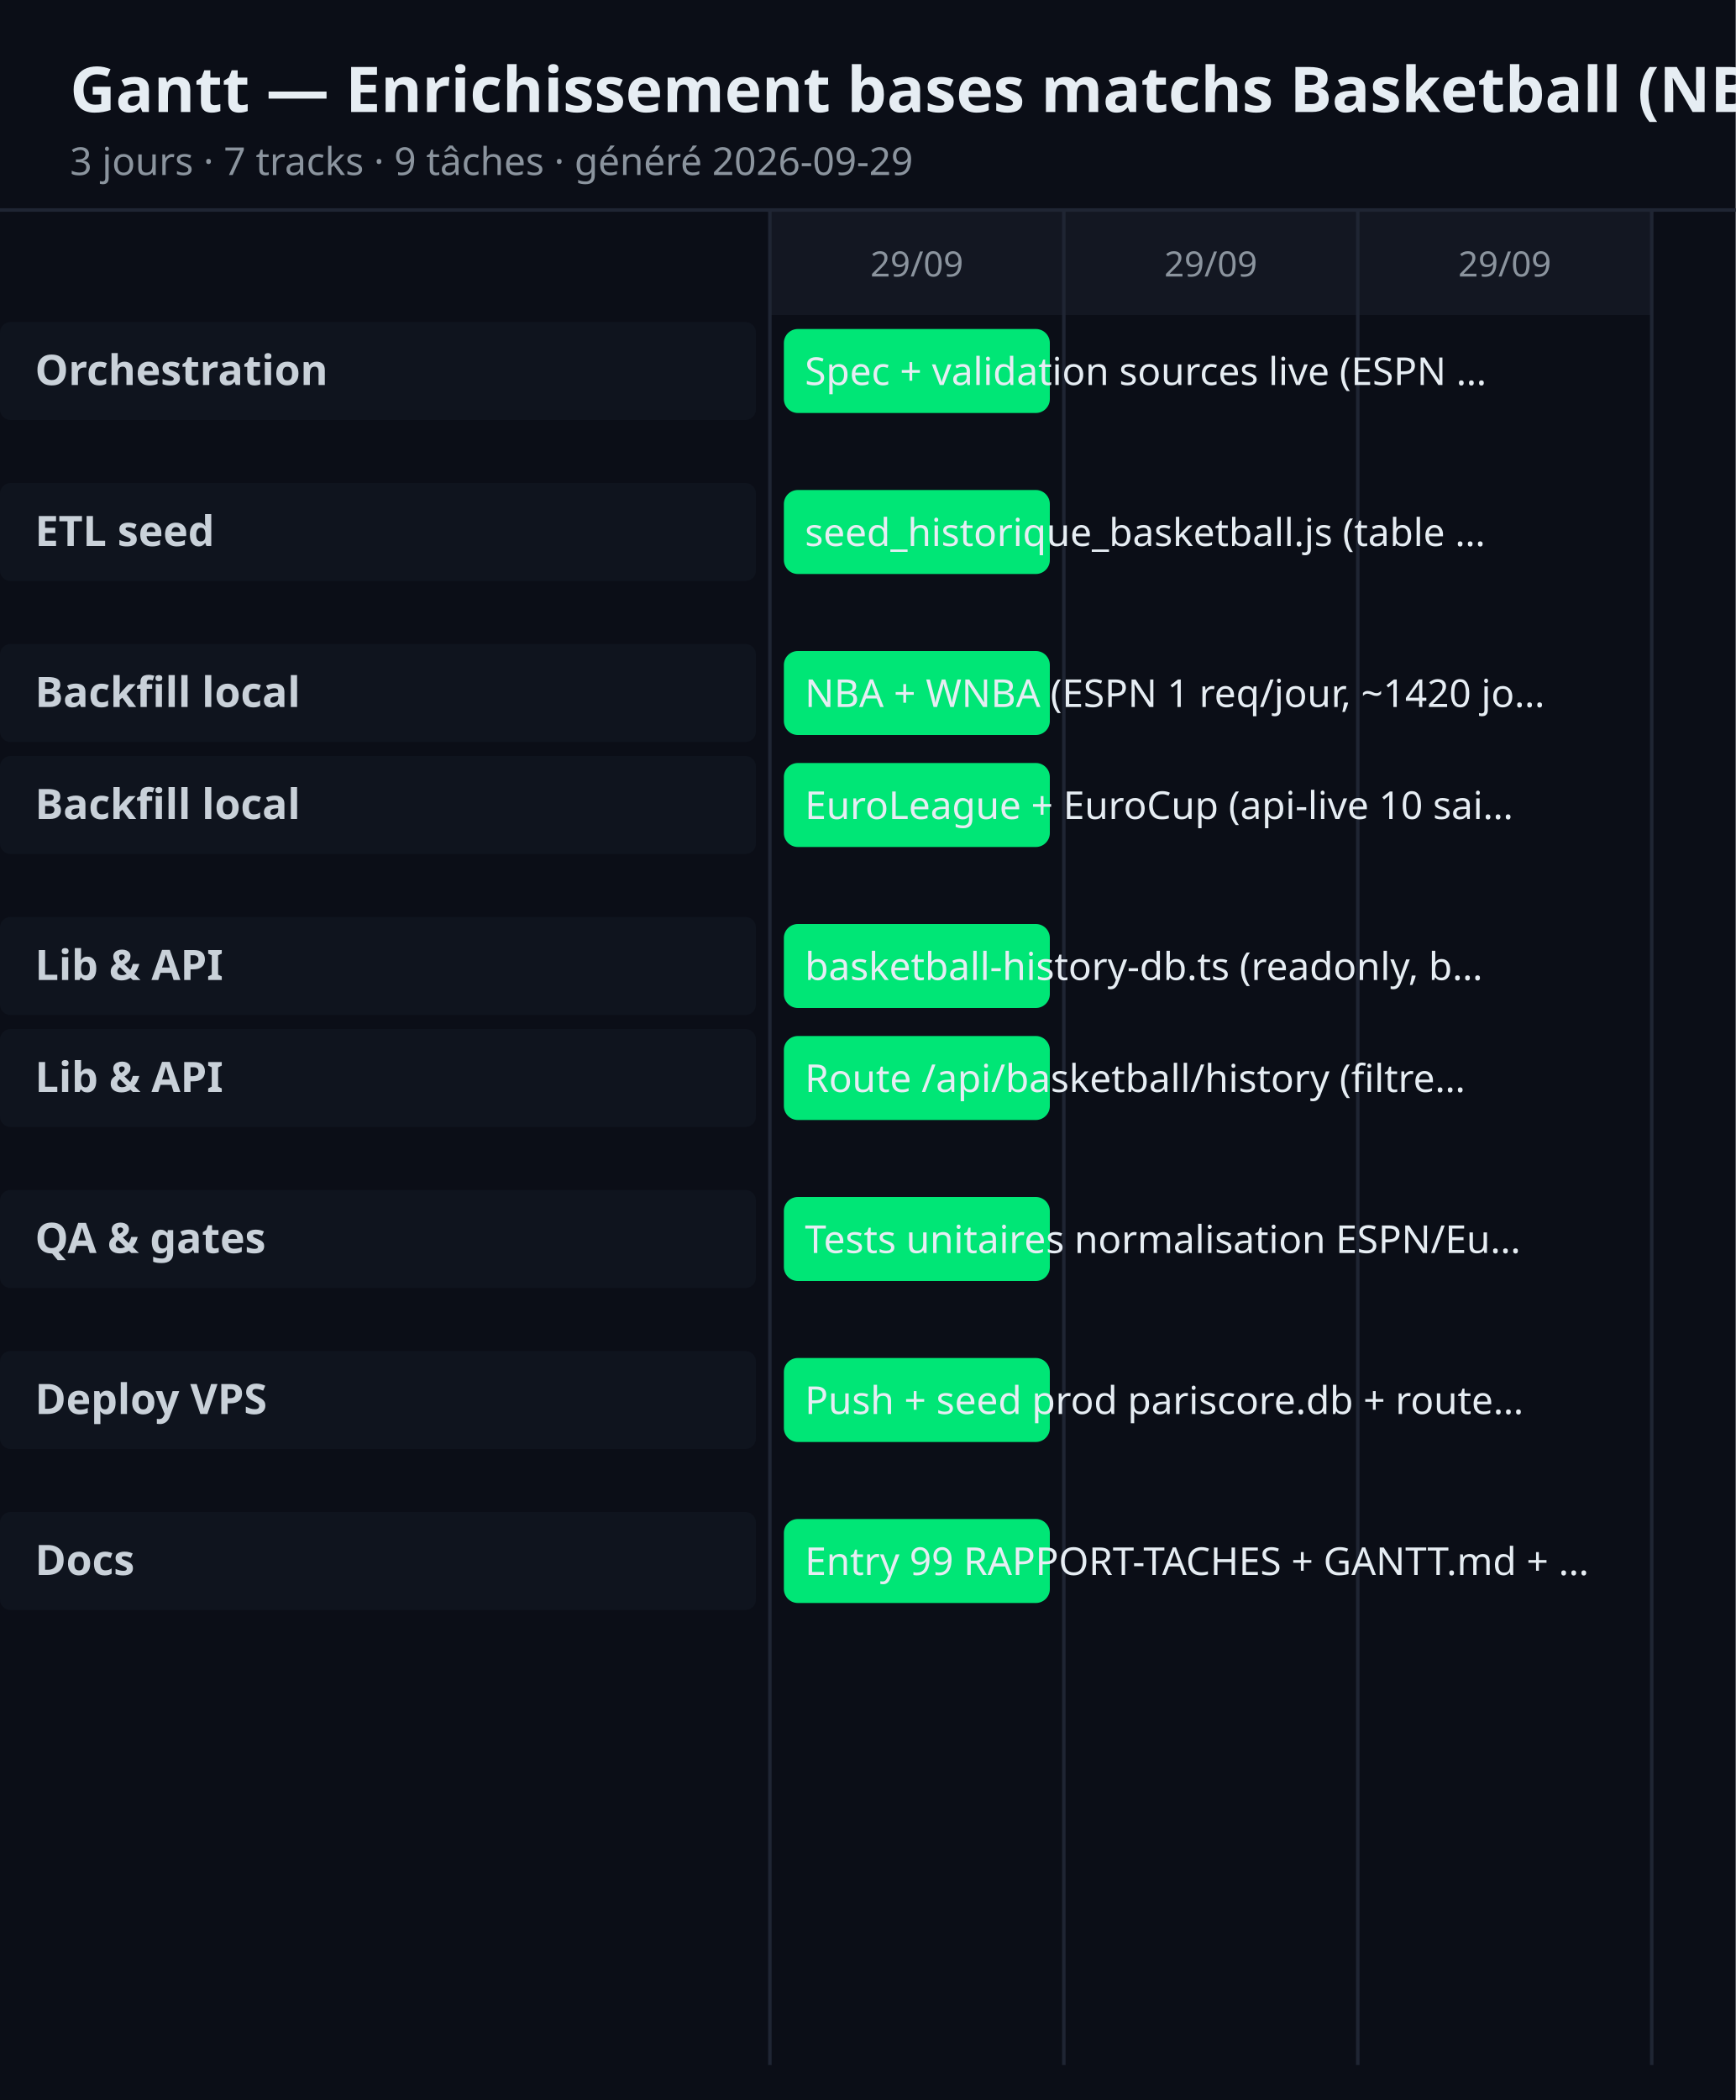
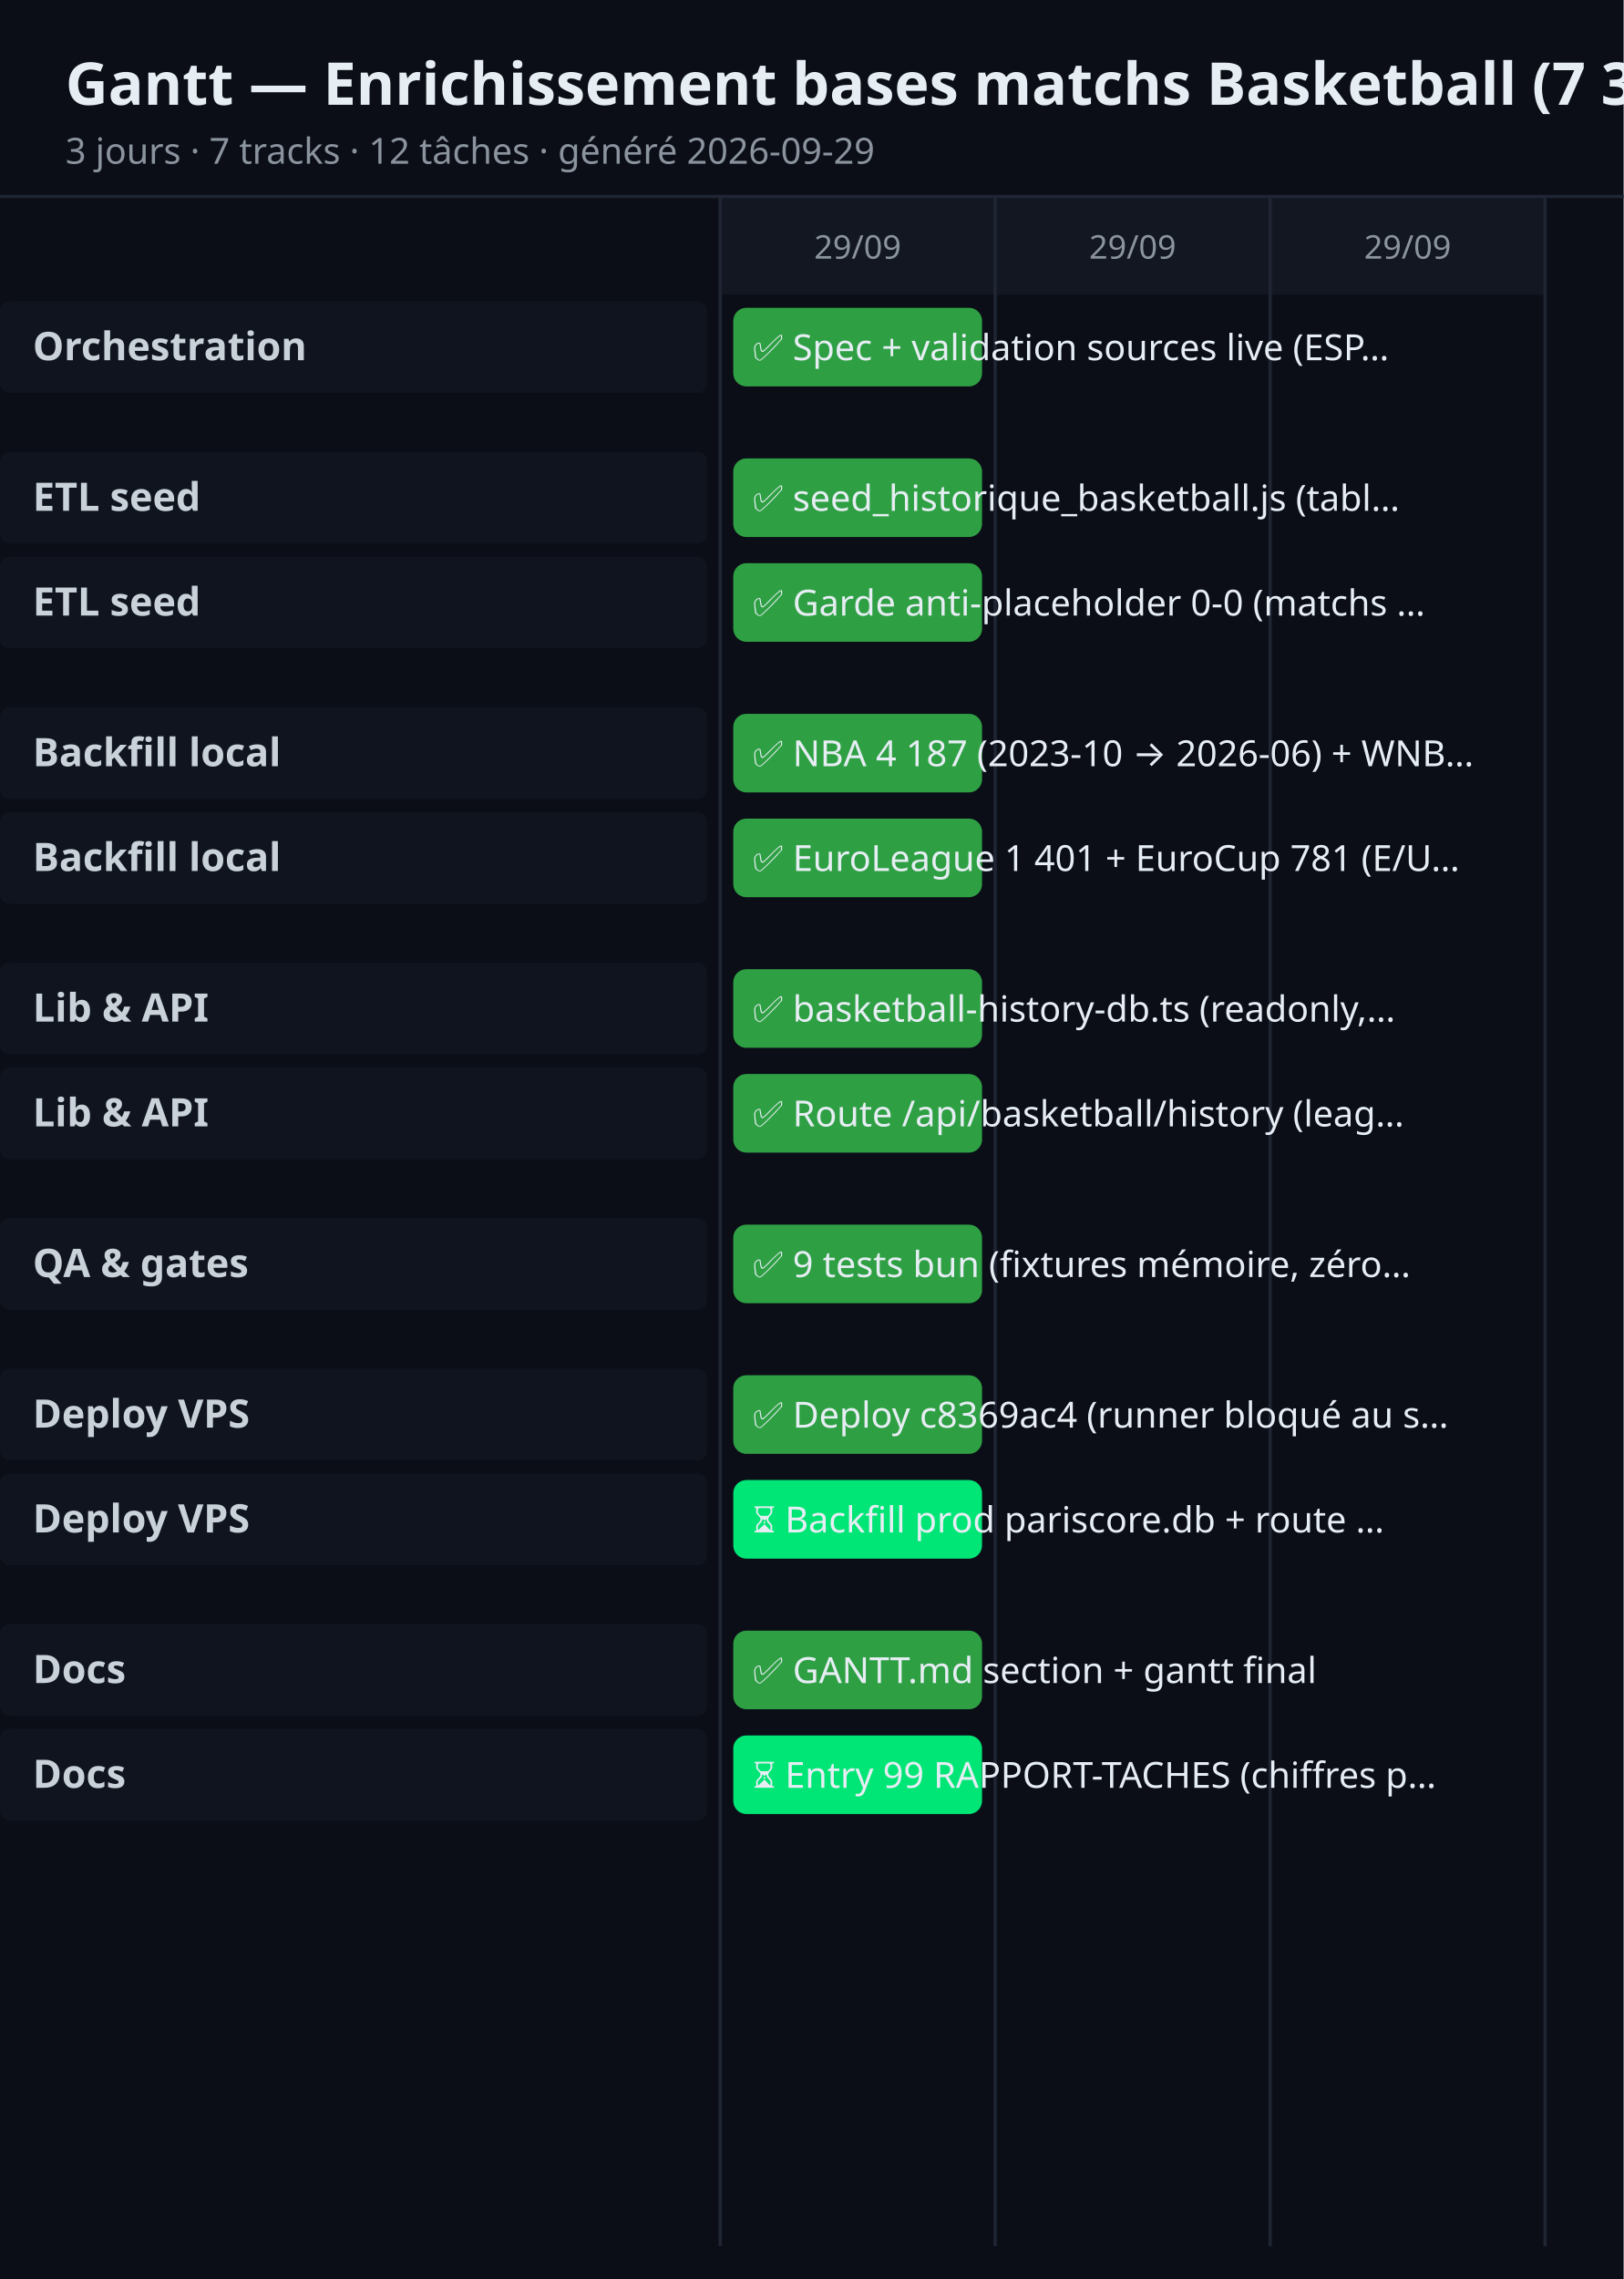
- <svg xmlns="http://www.w3.org/2000/svg" width="496" height="600" viewBox="0 0 496 600" font-family="Segoe UI, system-ui, -apple-system, sans-serif">
+ <svg xmlns="http://www.w3.org/2000/svg" width="496" height="696" viewBox="0 0 496 696" font-family="Segoe UI, system-ui, -apple-system, sans-serif">
  <style>
  .bg { fill: #0b0e17; }
  .grid-bg { fill: #131722; }
  .grid-line { stroke: #1f2533; stroke-width: 1; }
  .weekend { fill: #161b29; }
  .title { fill: #e6edf3; font-size: 18px; font-weight: 700; }
  .subtitle { fill: #8b949e; font-size: 11px; }
  .track-name { fill: #c9d1d9; font-size: 12px; font-weight: 600; }
  .track-bg { fill: #0f141e; }
  .header-date { fill: #8b949e; font-size: 10px; text-anchor: middle; }
  .item { fill: #00e676; }
  .item-critical { fill: #ff6b6b; }
  .item-premium { fill: #0077ff; }
  .item-setup { fill: #a371f7; }
  .item-done { fill: #2ea043; }
  .item-label { fill: #e6edf3; font-size: 11px; }
  .sep { stroke: #1f2533; stroke-width: 1; }
</style>
-   <rect class="bg" width="496" height="600" />
-   <text class="title" x="20" y="32">Gantt — Enrichissement bases matchs Basketball (NBA/WNBA/Euro E+U → pariscore.db)</text>
-   <text class="subtitle" x="20" y="50">3 jours · 7 tracks · 9 tâches · généré 2026-09-29</text>
+   <rect class="bg" width="496" height="696" />
+   <text class="title" x="20" y="32">Gantt — Enrichissement bases matchs Basketball (7 313 matchs NBA/WNBA/Euro E+U → pariscore.db)</text>
+   <text class="subtitle" x="20" y="50">3 jours · 7 tracks · 12 tâches · généré 2026-09-29</text>
  <rect class="grid-bg" x="220" y="60" width="252" height="30" />
-   <line class="grid-line" x1="220" y1="60" x2="220" y2="590" />
+   <line class="grid-line" x1="220" y1="60" x2="220" y2="686" />
  <text class="header-date" x="262" y="79">29/09</text>
-   <line class="grid-line" x1="304" y1="60" x2="304" y2="590" />
+   <line class="grid-line" x1="304" y1="60" x2="304" y2="686" />
  <text class="header-date" x="346" y="79">29/09</text>
-   <line class="grid-line" x1="388" y1="60" x2="388" y2="590" />
+   <line class="grid-line" x1="388" y1="60" x2="388" y2="686" />
  <text class="header-date" x="430" y="79">29/09</text>
-   <line class="grid-line" x1="472" y1="60" x2="472" y2="590" />
+   <line class="grid-line" x1="472" y1="60" x2="472" y2="686" />
  <rect class="track-bg" x="0" y="92" width="216" height="28" rx="3" />
  <text class="track-name" x="10" y="110">Orchestration</text>
-   <rect class="item item" x="224" y="94" width="76" height="24" rx="4" />
-   <text class="item-label" x="230" y="110">Spec + validation sources live (ESPN …</text>
+   <rect class="item item-done" x="224" y="94" width="76" height="24" rx="4" />
+   <text class="item-label" x="230" y="110">✅ Spec + validation sources live (ESP…</text>
  <rect class="track-bg" x="0" y="138" width="216" height="28" rx="3" />
  <text class="track-name" x="10" y="156">ETL seed</text>
-   <rect class="item item" x="224" y="140" width="76" height="24" rx="4" />
-   <text class="item-label" x="230" y="156">seed_historique_basketball.js (table …</text>
-   <rect class="track-bg" x="0" y="184" width="216" height="28" rx="3" />
-   <text class="track-name" x="10" y="202">Backfill local</text>
-   <rect class="item item" x="224" y="186" width="76" height="24" rx="4" />
-   <text class="item-label" x="230" y="202">NBA + WNBA (ESPN 1 req/jour, ~1420 jo…</text>
+   <rect class="item item-done" x="224" y="140" width="76" height="24" rx="4" />
+   <text class="item-label" x="230" y="156">✅ seed_historique_basketball.js (tabl…</text>
+   <rect class="track-bg" x="0" y="170" width="216" height="28" rx="3" />
+   <text class="track-name" x="10" y="188">ETL seed</text>
+   <rect class="item item-done" x="224" y="172" width="76" height="24" rx="4" />
+   <text class="item-label" x="230" y="188">✅ Garde anti-placeholder 0-0 (matchs …</text>
  <rect class="track-bg" x="0" y="216" width="216" height="28" rx="3" />
  <text class="track-name" x="10" y="234">Backfill local</text>
-   <rect class="item item" x="224" y="218" width="76" height="24" rx="4" />
-   <text class="item-label" x="230" y="234">EuroLeague + EuroCup (api-live 10 sai…</text>
-   <rect class="track-bg" x="0" y="262" width="216" height="28" rx="3" />
-   <text class="track-name" x="10" y="280">Lib &amp; API</text>
-   <rect class="item item" x="224" y="264" width="76" height="24" rx="4" />
-   <text class="item-label" x="230" y="280">basketball-history-db.ts (readonly, b…</text>
+   <rect class="item item-done" x="224" y="218" width="76" height="24" rx="4" />
+   <text class="item-label" x="230" y="234">✅ NBA 4 187 (2023-10 → 2026-06) + WNB…</text>
+   <rect class="track-bg" x="0" y="248" width="216" height="28" rx="3" />
+   <text class="track-name" x="10" y="266">Backfill local</text>
+   <rect class="item item-done" x="224" y="250" width="76" height="24" rx="4" />
+   <text class="item-label" x="230" y="266">✅ EuroLeague 1 401 + EuroCup 781 (E/U…</text>
  <rect class="track-bg" x="0" y="294" width="216" height="28" rx="3" />
  <text class="track-name" x="10" y="312">Lib &amp; API</text>
-   <rect class="item item" x="224" y="296" width="76" height="24" rx="4" />
-   <text class="item-label" x="230" y="312">Route /api/basketball/history (filtre…</text>
-   <rect class="track-bg" x="0" y="340" width="216" height="28" rx="3" />
-   <text class="track-name" x="10" y="358">QA &amp; gates</text>
-   <rect class="item item" x="224" y="342" width="76" height="24" rx="4" />
-   <text class="item-label" x="230" y="358">Tests unitaires normalisation ESPN/Eu…</text>
-   <rect class="track-bg" x="0" y="386" width="216" height="28" rx="3" />
-   <text class="track-name" x="10" y="404">Deploy VPS</text>
-   <rect class="item item" x="224" y="388" width="76" height="24" rx="4" />
-   <text class="item-label" x="230" y="404">Push + seed prod pariscore.db + route…</text>
-   <rect class="track-bg" x="0" y="432" width="216" height="28" rx="3" />
-   <text class="track-name" x="10" y="450">Docs</text>
-   <rect class="item item" x="224" y="434" width="76" height="24" rx="4" />
-   <text class="item-label" x="230" y="450">Entry 99 RAPPORT-TACHES + GANTT.md + …</text>
+   <rect class="item item-done" x="224" y="296" width="76" height="24" rx="4" />
+   <text class="item-label" x="230" y="312">✅ basketball-history-db.ts (readonly,…</text>
+   <rect class="track-bg" x="0" y="326" width="216" height="28" rx="3" />
+   <text class="track-name" x="10" y="344">Lib &amp; API</text>
+   <rect class="item item-done" x="224" y="328" width="76" height="24" rx="4" />
+   <text class="item-label" x="230" y="344">✅ Route /api/basketball/history (leag…</text>
+   <rect class="track-bg" x="0" y="372" width="216" height="28" rx="3" />
+   <text class="track-name" x="10" y="390">QA &amp; gates</text>
+   <rect class="item item-done" x="224" y="374" width="76" height="24" rx="4" />
+   <text class="item-label" x="230" y="390">✅ 9 tests bun (fixtures mémoire, zéro…</text>
+   <rect class="track-bg" x="0" y="418" width="216" height="28" rx="3" />
+   <text class="track-name" x="10" y="436">Deploy VPS</text>
+   <rect class="item item-done" x="224" y="420" width="76" height="24" rx="4" />
+   <text class="item-label" x="230" y="436">✅ Deploy c8369ac4 (runner bloqué au s…</text>
+   <rect class="track-bg" x="0" y="450" width="216" height="28" rx="3" />
+   <text class="track-name" x="10" y="468">Deploy VPS</text>
+   <rect class="item item" x="224" y="452" width="76" height="24" rx="4" />
+   <text class="item-label" x="230" y="468">⏳ Backfill prod pariscore.db + route …</text>
+   <rect class="track-bg" x="0" y="496" width="216" height="28" rx="3" />
+   <text class="track-name" x="10" y="514">Docs</text>
+   <rect class="item item-done" x="224" y="498" width="76" height="24" rx="4" />
+   <text class="item-label" x="230" y="514">✅ GANTT.md section + gantt final</text>
+   <rect class="track-bg" x="0" y="528" width="216" height="28" rx="3" />
+   <text class="track-name" x="10" y="546">Docs</text>
+   <rect class="item item" x="224" y="530" width="76" height="24" rx="4" />
+   <text class="item-label" x="230" y="546">⏳ Entry 99 RAPPORT-TACHES (chiffres p…</text>
  <line class="sep" x1="0" y1="60" x2="496" y2="60" />
</svg>
